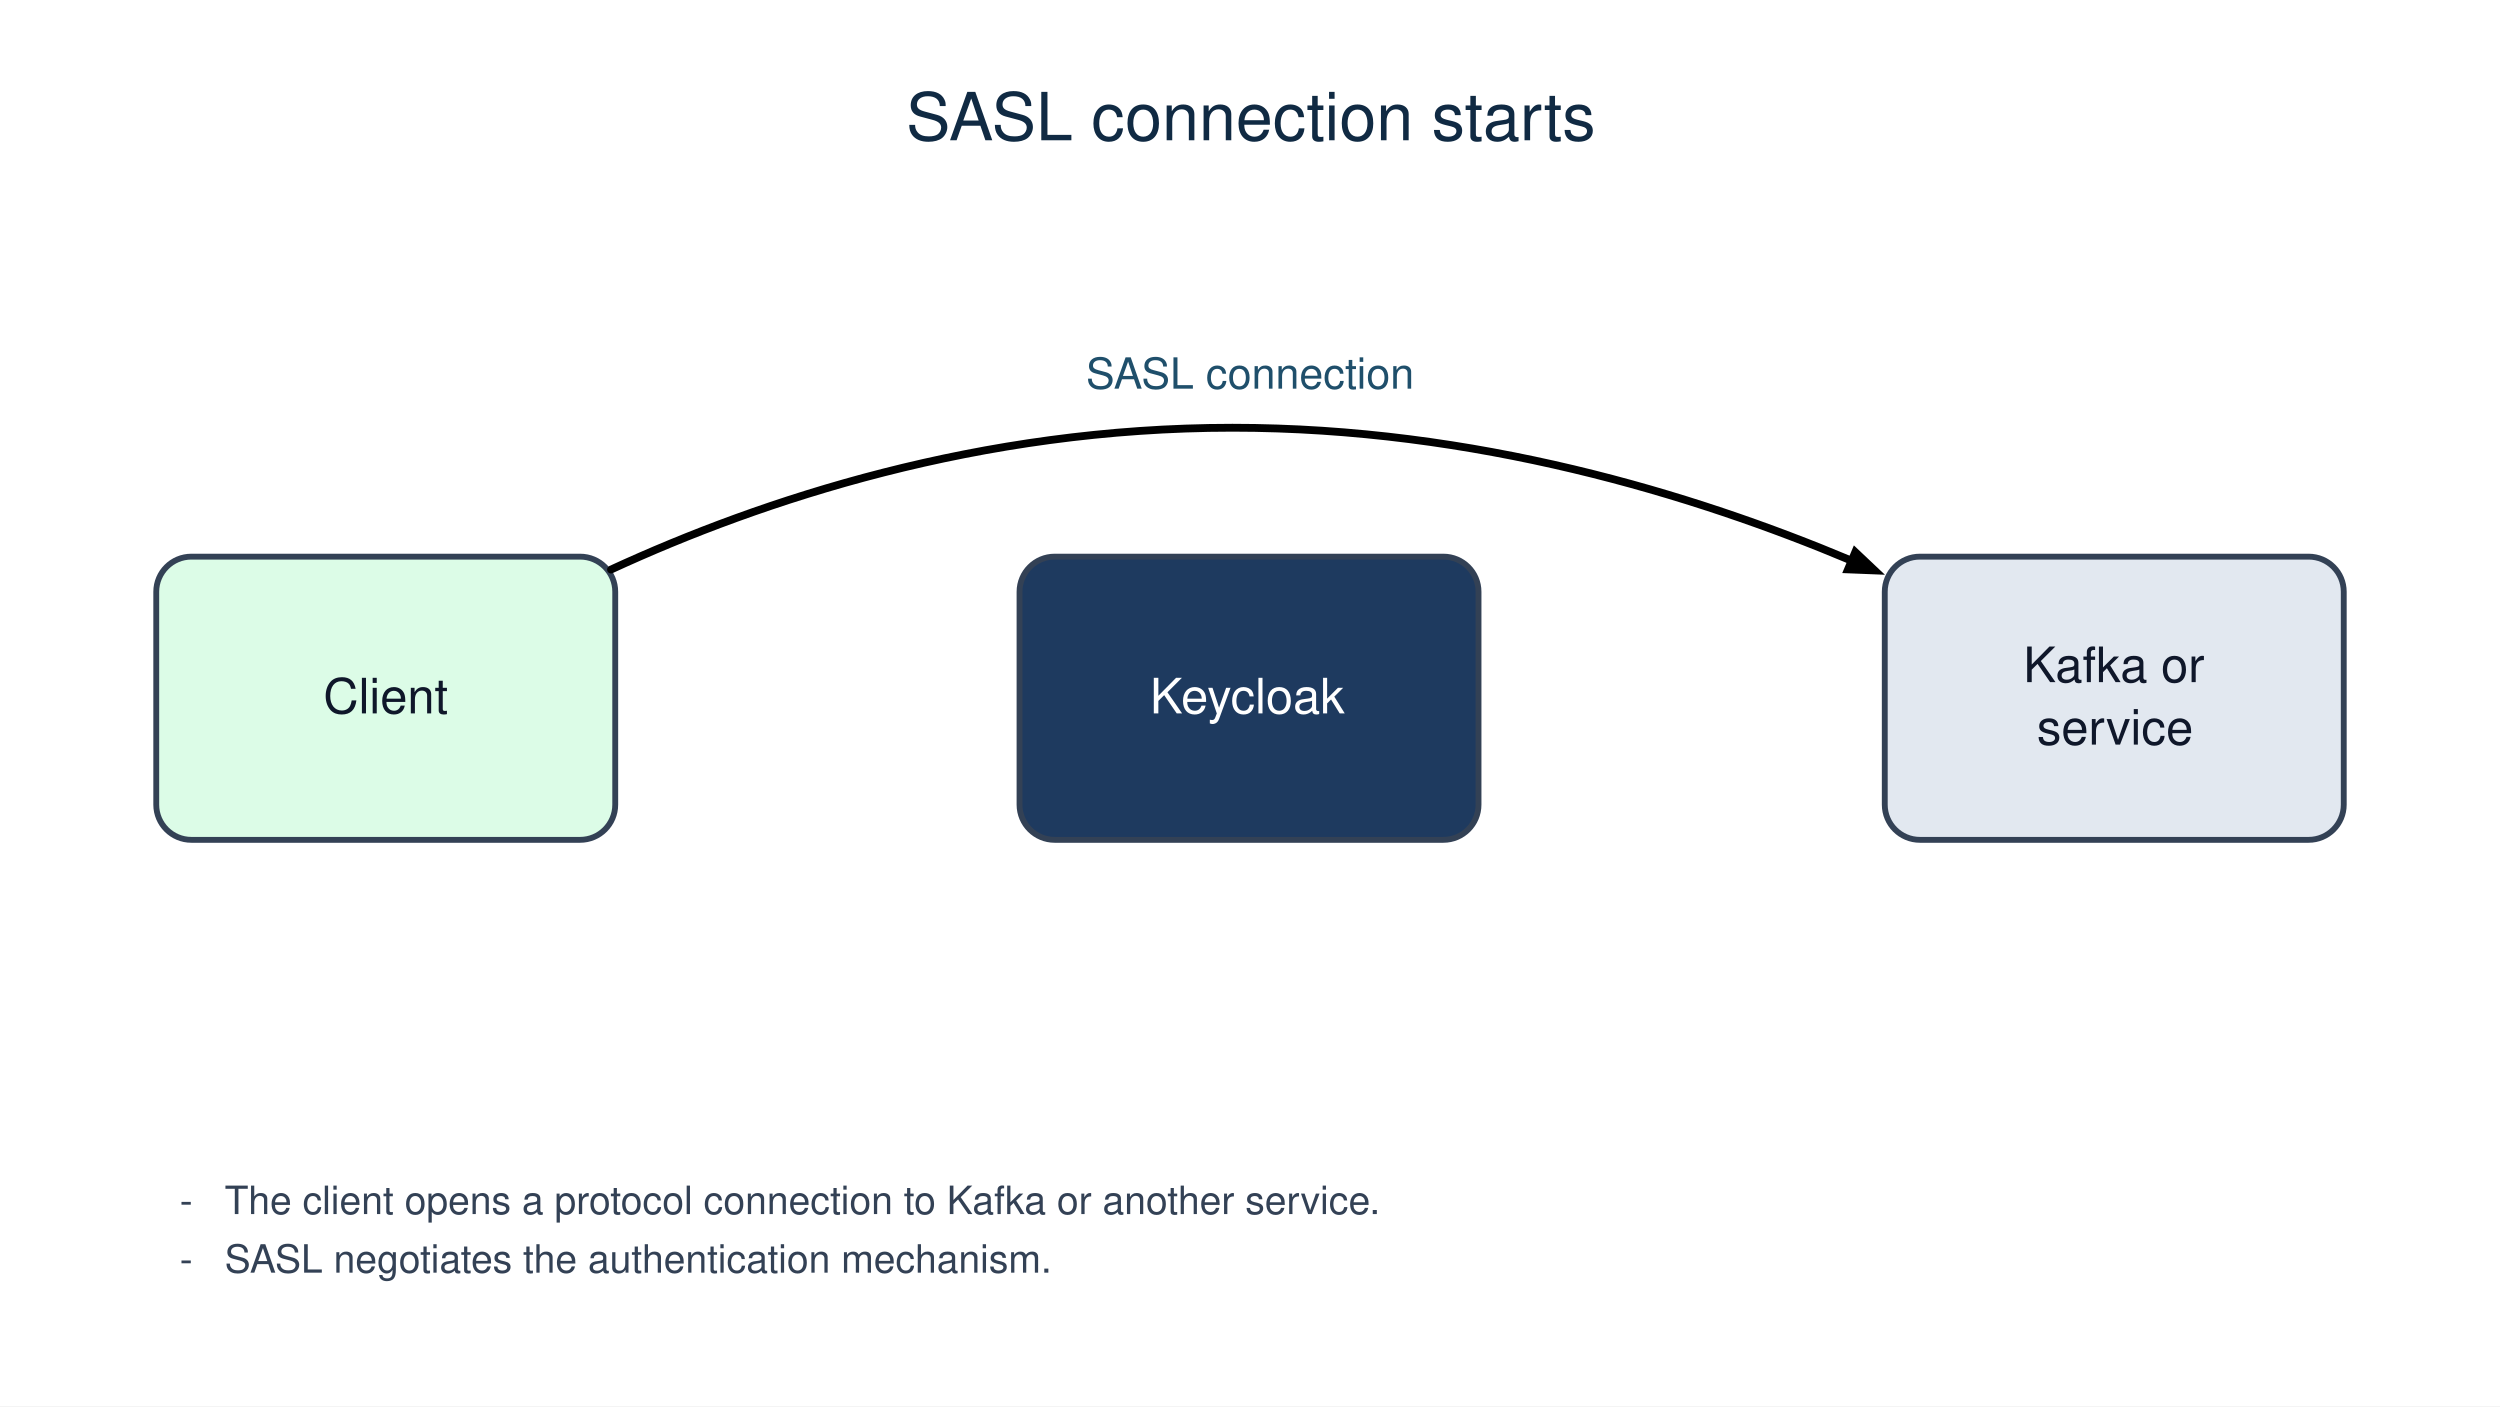
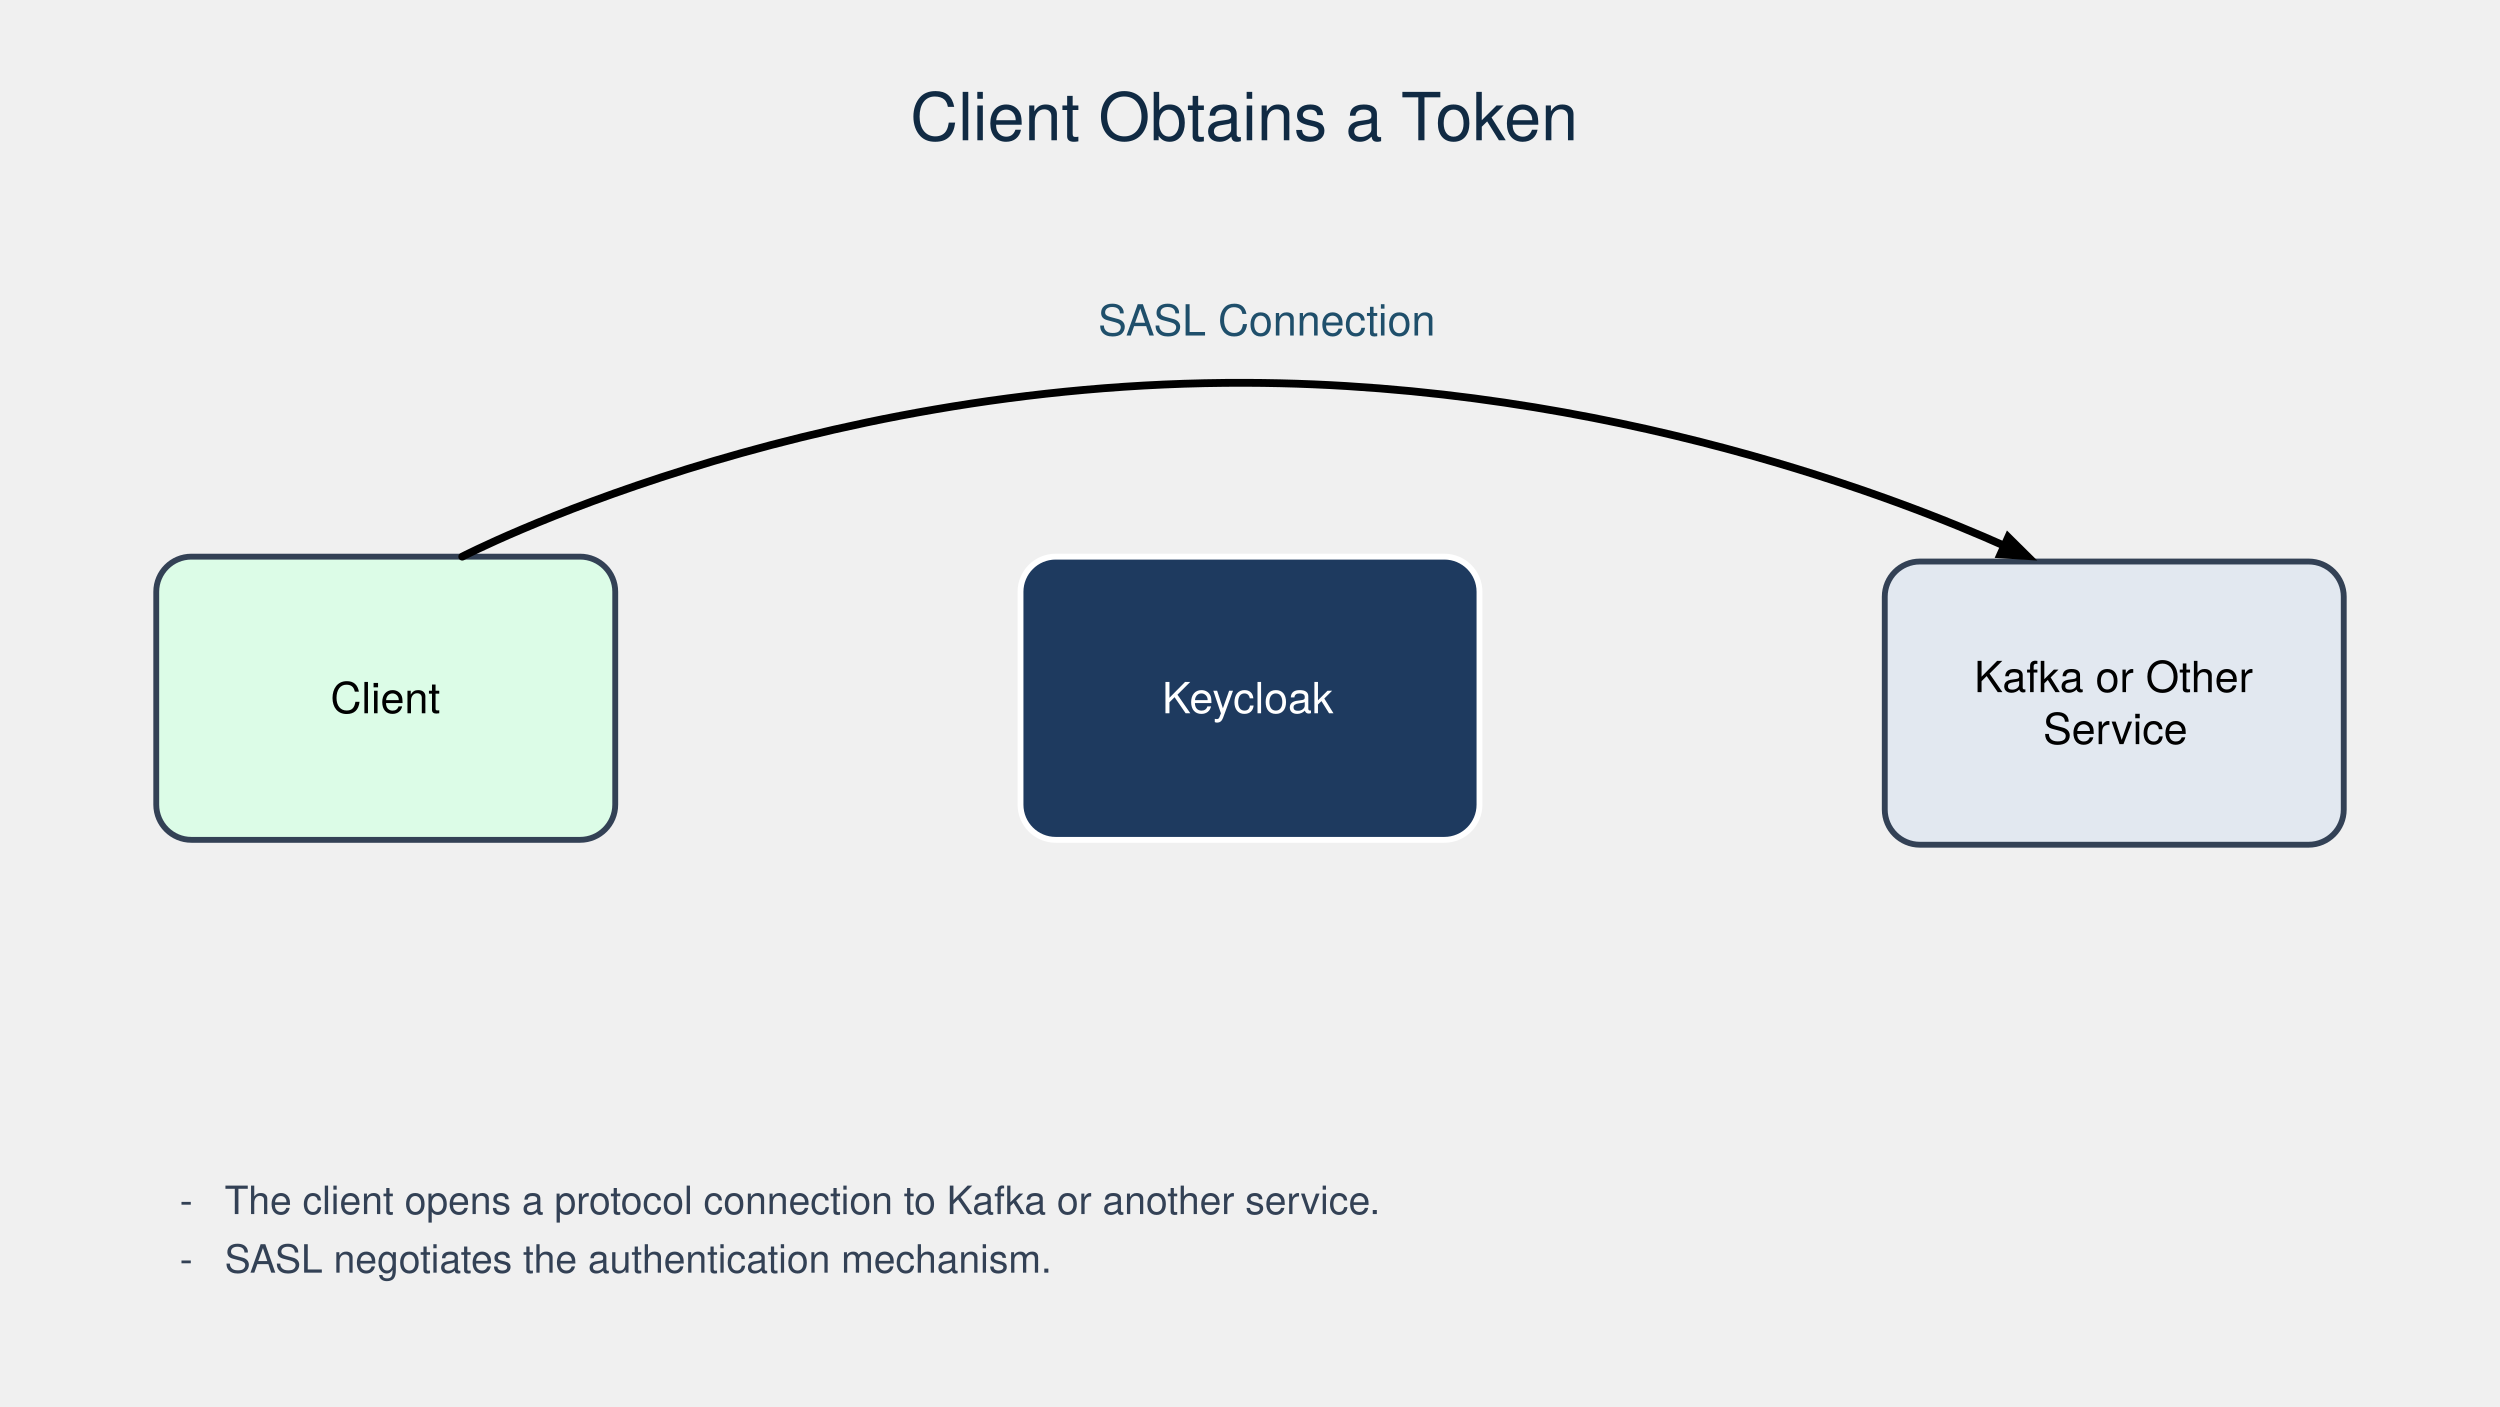
<svg xmlns="http://www.w3.org/2000/svg" version="1.1" viewBox="0 0 1280 720" width="1280" height="720">
  <defs>
    <marker orient="auto" overflow="visible" markerUnits="strokeWidth" id="FilledArrow_Marker" stroke-linejoin="miter" stroke-miterlimit="10" viewBox="-1 -3 6 6" markerWidth="6" markerHeight="6" color="black">
      <g>
        <path d="M 3.2 0 L 0 -1.2 L 0 1.2 Z" fill="currentColor" stroke="currentColor" stroke-width="1" />
      </g>
    </marker>
  </defs>
-   <g id="Canvas_1" stroke-dasharray="none" fill-opacity="1" stroke-opacity="1" fill="none" stroke="none">
-     <g id="Canvas_1_Layer_1">
-       <g id="Graphic_2">
-         <rect x="0" y="0" width="1280" height="720" fill="white" />
-       </g>
-       <g id="Graphic_3">
-         <text transform="translate(463.9155 38.81934)" fill="#102a43">
-           <tspan font-family="Helvetica" font-size="34" fill="#102a43" x="0" y="33" xml:space="preserve">SASL connection starts</tspan>
+   <g id="02-sasl-connection-starts" fill-opacity="1" stroke="none" fill="none" stroke-opacity="1" stroke-dasharray="none">
+     <g id="02-sasl-connection-starts_Layer_1">
+       <g id="Graphic_35">
+         <path d="M 540.5 285 L 739.5 285 C 749.441 285 757.5 293.059 757.5 303 L 757.5 412 C 757.5 421.941 749.441 430 739.5 430 L 540.5 430 C 530.559 430 522.5 421.941 522.5 412 L 522.5 303 C 522.5 293.059 530.559 285 540.5 285 Z" fill="#1e3a5f" />
+         <path d="M 540.5 285 L 739.5 285 C 749.441 285 757.5 293.059 757.5 303 L 757.5 412 C 757.5 421.941 749.441 430 739.5 430 L 540.5 430 C 530.559 430 522.5 421.941 522.5 412 L 522.5 303 C 522.5 293.059 530.559 285 540.5 285 Z" stroke="white" stroke-linecap="butt" stroke-linejoin="round" stroke-width="3" />
+         <text transform="translate(527.5 344.192)" fill="white">
+           <tspan font-family="Helvetica Neue" font-size="22" fill="white" x="67.477" y="21" xml:space="preserve">Keycloak</tspan>
        </text>
      </g>
-       <g id="Graphic_4">
+       <g id="Graphic_36">
+         <path d="M 983 287.5 L 1182 287.5 C 1191.941 287.5 1200 295.559 1200 305.5 L 1200 414.5 C 1200 424.441 1191.941 432.5 1182 432.5 L 983 432.5 C 973.059 432.5 965 424.441 965 414.5 L 965 305.5 C 965 295.559 973.059 287.5 983 287.5 Z" fill="#e2e8f0" />
+         <path d="M 983 287.5 L 1182 287.5 C 1191.941 287.5 1200 295.559 1200 305.5 L 1200 414.5 C 1200 424.441 1191.941 432.5 1182 432.5 L 983 432.5 C 973.059 432.5 965 424.441 965 414.5 L 965 305.5 C 965 295.559 973.059 287.5 983 287.5 Z" stroke="#334155" stroke-linecap="butt" stroke-linejoin="round" stroke-width="3" />
+         <text transform="translate(970 333.384)" fill="black">
+           <tspan font-family="Helvetica Neue" font-size="22" fill="black" x="40.78" y="21" xml:space="preserve">Kafka or Other</tspan>
+           <tspan font-family="Helvetica Neue" font-size="22" fill="black" x="76.046" y="47.616" xml:space="preserve">Service</tspan>
+         </text>
+       </g>
+       <g id="Graphic_21">
+         </g>
+       <g id="Graphic_20">
        <path d="M 98 285 L 297 285 C 306.941 285 315 293.059 315 303 L 315 412 C 315 421.941 306.941 430 297 430 L 98 430 C 88.059 430 80 421.941 80 412 L 80 303 C 80 293.059 88.059 285 98 285 Z" fill="#dcfce7" />
        <path d="M 98 285 L 297 285 C 306.941 285 315 293.059 315 303 L 315 412 C 315 421.941 306.941 430 297 430 L 98 430 C 88.059 430 80 421.941 80 412 L 80 303 C 80 293.059 88.059 285 98 285 Z" stroke="#334155" stroke-linecap="butt" stroke-linejoin="round" stroke-width="3" />
+         <text transform="translate(85 344.192)" fill="black">
+           <tspan font-family="Helvetica Neue" font-size="22" fill="black" x="84.186" y="21" xml:space="preserve">Client</tspan>
+         </text>
+       </g>
+       <g id="Graphic_11">
+         <text transform="translate(562.2306 150.78)" fill="#1f4f6b">
+           <tspan font-family="Helvetica" font-size="22" fill="#1f4f6b" x="0" y="21" xml:space="preserve">SASL Connection</tspan>
+         </text>
      </g>
      <g id="Graphic_5">
-         <text transform="translate(165.542 341.2495)" fill="#0f172a">
-           <tspan font-family="Helvetica" font-size="25" fill="#0f172a" x="0" y="24" xml:space="preserve">Client</tspan>
-         </text>
-       </g>
-       <g id="Graphic_6">
-         <path d="M 540 285 L 739 285 C 748.941 285 757 293.059 757 303 L 757 412 C 757 421.941 748.941 430 739 430 L 540 430 C 530.059 430 522 421.941 522 412 L 522 303 C 522 293.059 530.059 285 540 285 Z" fill="#1e3a5f" />
-         <path d="M 540 285 L 739 285 C 748.941 285 757 293.059 757 303 L 757 412 C 757 421.941 748.941 430 739 430 L 540 430 C 530.059 430 522 421.941 522 412 L 522 303 C 522 293.059 530.059 285 540 285 Z" stroke="#334155" stroke-linecap="butt" stroke-linejoin="round" stroke-width="3" />
-       </g>
-       <g id="Graphic_7">
-         <text transform="translate(588.7798 341.2495)" fill="white">
-           <tspan font-family="Helvetica" font-size="25" fill="white" x="0" y="24" xml:space="preserve">Keycloak</tspan>
-         </text>
-       </g>
-       <g id="Graphic_8">
-         <path d="M 983 285 L 1182 285 C 1191.941 285 1200 293.059 1200 303 L 1200 412 C 1200 421.941 1191.941 430 1182 430 L 983 430 C 973.059 430 965 421.941 965 412 L 965 303 C 965 293.059 973.059 285 983 285 Z" fill="#e2e8f0" />
-         <path d="M 983 285 L 1182 285 C 1191.941 285 1200 293.059 1200 303 L 1200 412 C 1200 421.941 1191.941 430 1182 430 L 983 430 C 973.059 430 965 421.941 965 412 L 965 303 C 965 293.059 973.059 285 983 285 Z" stroke="#334155" stroke-linecap="butt" stroke-linejoin="round" stroke-width="3" />
-       </g>
-       <g id="Graphic_9">
-         <text transform="translate(1035.948 325.2495)" fill="#0f172a">
-           <tspan font-family="Helvetica" font-size="25" fill="#0f172a" x="0" y="24" xml:space="preserve">Kafka or</tspan>
-         </text>
-       </g>
-       <g id="Graphic_10">
-         <text transform="translate(1042.907 357.2495)" fill="#0f172a">
-           <tspan font-family="Helvetica" font-size="25" fill="#0f172a" x="0" y="24" xml:space="preserve">service</tspan>
-         </text>
-       </g>
-       <g id="Graphic_12">
-         <path d="M 530 204 L 750 204 C 754.418 204 758 207.582 758 212 L 758 234 C 758 238.418 754.418 242 750 242 L 530 242 C 525.582 242 522 238.418 522 234 L 522 212 C 522 207.582 525.582 204 530 204 Z" fill="white" />
-       </g>
-       <g id="Graphic_13">
-         <text transform="translate(556.0122 178)" fill="#1f4f6b">
-           <tspan font-family="Helvetica" font-size="22" fill="#1f4f6b" x="0" y="21" xml:space="preserve">SASL connection</tspan>
-         </text>
-       </g>
-       <g id="Graphic_14">
        <text transform="translate(92 602.5996)" fill="#334155">
          <tspan font-family="Helvetica" font-size="20" fill="#334155" x="0" y="19" xml:space="preserve">-</tspan>
        </text>
      </g>
-       <g id="Graphic_15">
+       <g id="Graphic_4">
        <text transform="translate(115 602.5996)" fill="#334155">
          <tspan font-family="Helvetica" font-size="20" fill="#334155" x="0" y="19" xml:space="preserve">The client opens a protocol connection to Kafka or another service.</tspan>
        </text>
      </g>
-       <g id="Graphic_16">
+       <g id="Graphic_3">
        <text transform="translate(92 632.5996)" fill="#334155">
          <tspan font-family="Helvetica" font-size="20" fill="#334155" x="0" y="19" xml:space="preserve">-</tspan>
        </text>
      </g>
-       <g id="Graphic_17">
+       <g id="Graphic_2">
        <text transform="translate(115 632.5996)" fill="#334155">
          <tspan font-family="Helvetica" font-size="20" fill="#334155" x="0" y="19" xml:space="preserve">SASL negotiates the authentication mechanism.</tspan>
        </text>
      </g>
-       <g id="Line_18">
-         <path d="M 312.834 291.617 C 390.253 255.907 501.573 219 631 219 C 754.971 219 866.731 252.861 948.046 287.098" marker-end="url(#FilledArrow_Marker)" stroke="black" stroke-linecap="round" stroke-linejoin="round" stroke-width="4" />
+       <g id="Graphic_24">
+         <text transform="translate(466.0327 38.8193)" fill="#102a43">
+           <tspan font-family="Helvetica" font-size="34" fill="#102a43" x="0" y="33" xml:space="preserve">Client Obtains a Token</tspan>
+         </text>
+       </g>
+       <g id="Line_42">
+         <path d="M 236.667 285 C 236.667 285 409.467 195.292 638 196 C 824.576 196.578 976.671 257.199 1026.229 279.438" marker-end="url(#FilledArrow_Marker)" stroke="black" stroke-linecap="round" stroke-linejoin="round" stroke-width="4" />
      </g>
    </g>
  </g>
</svg>
